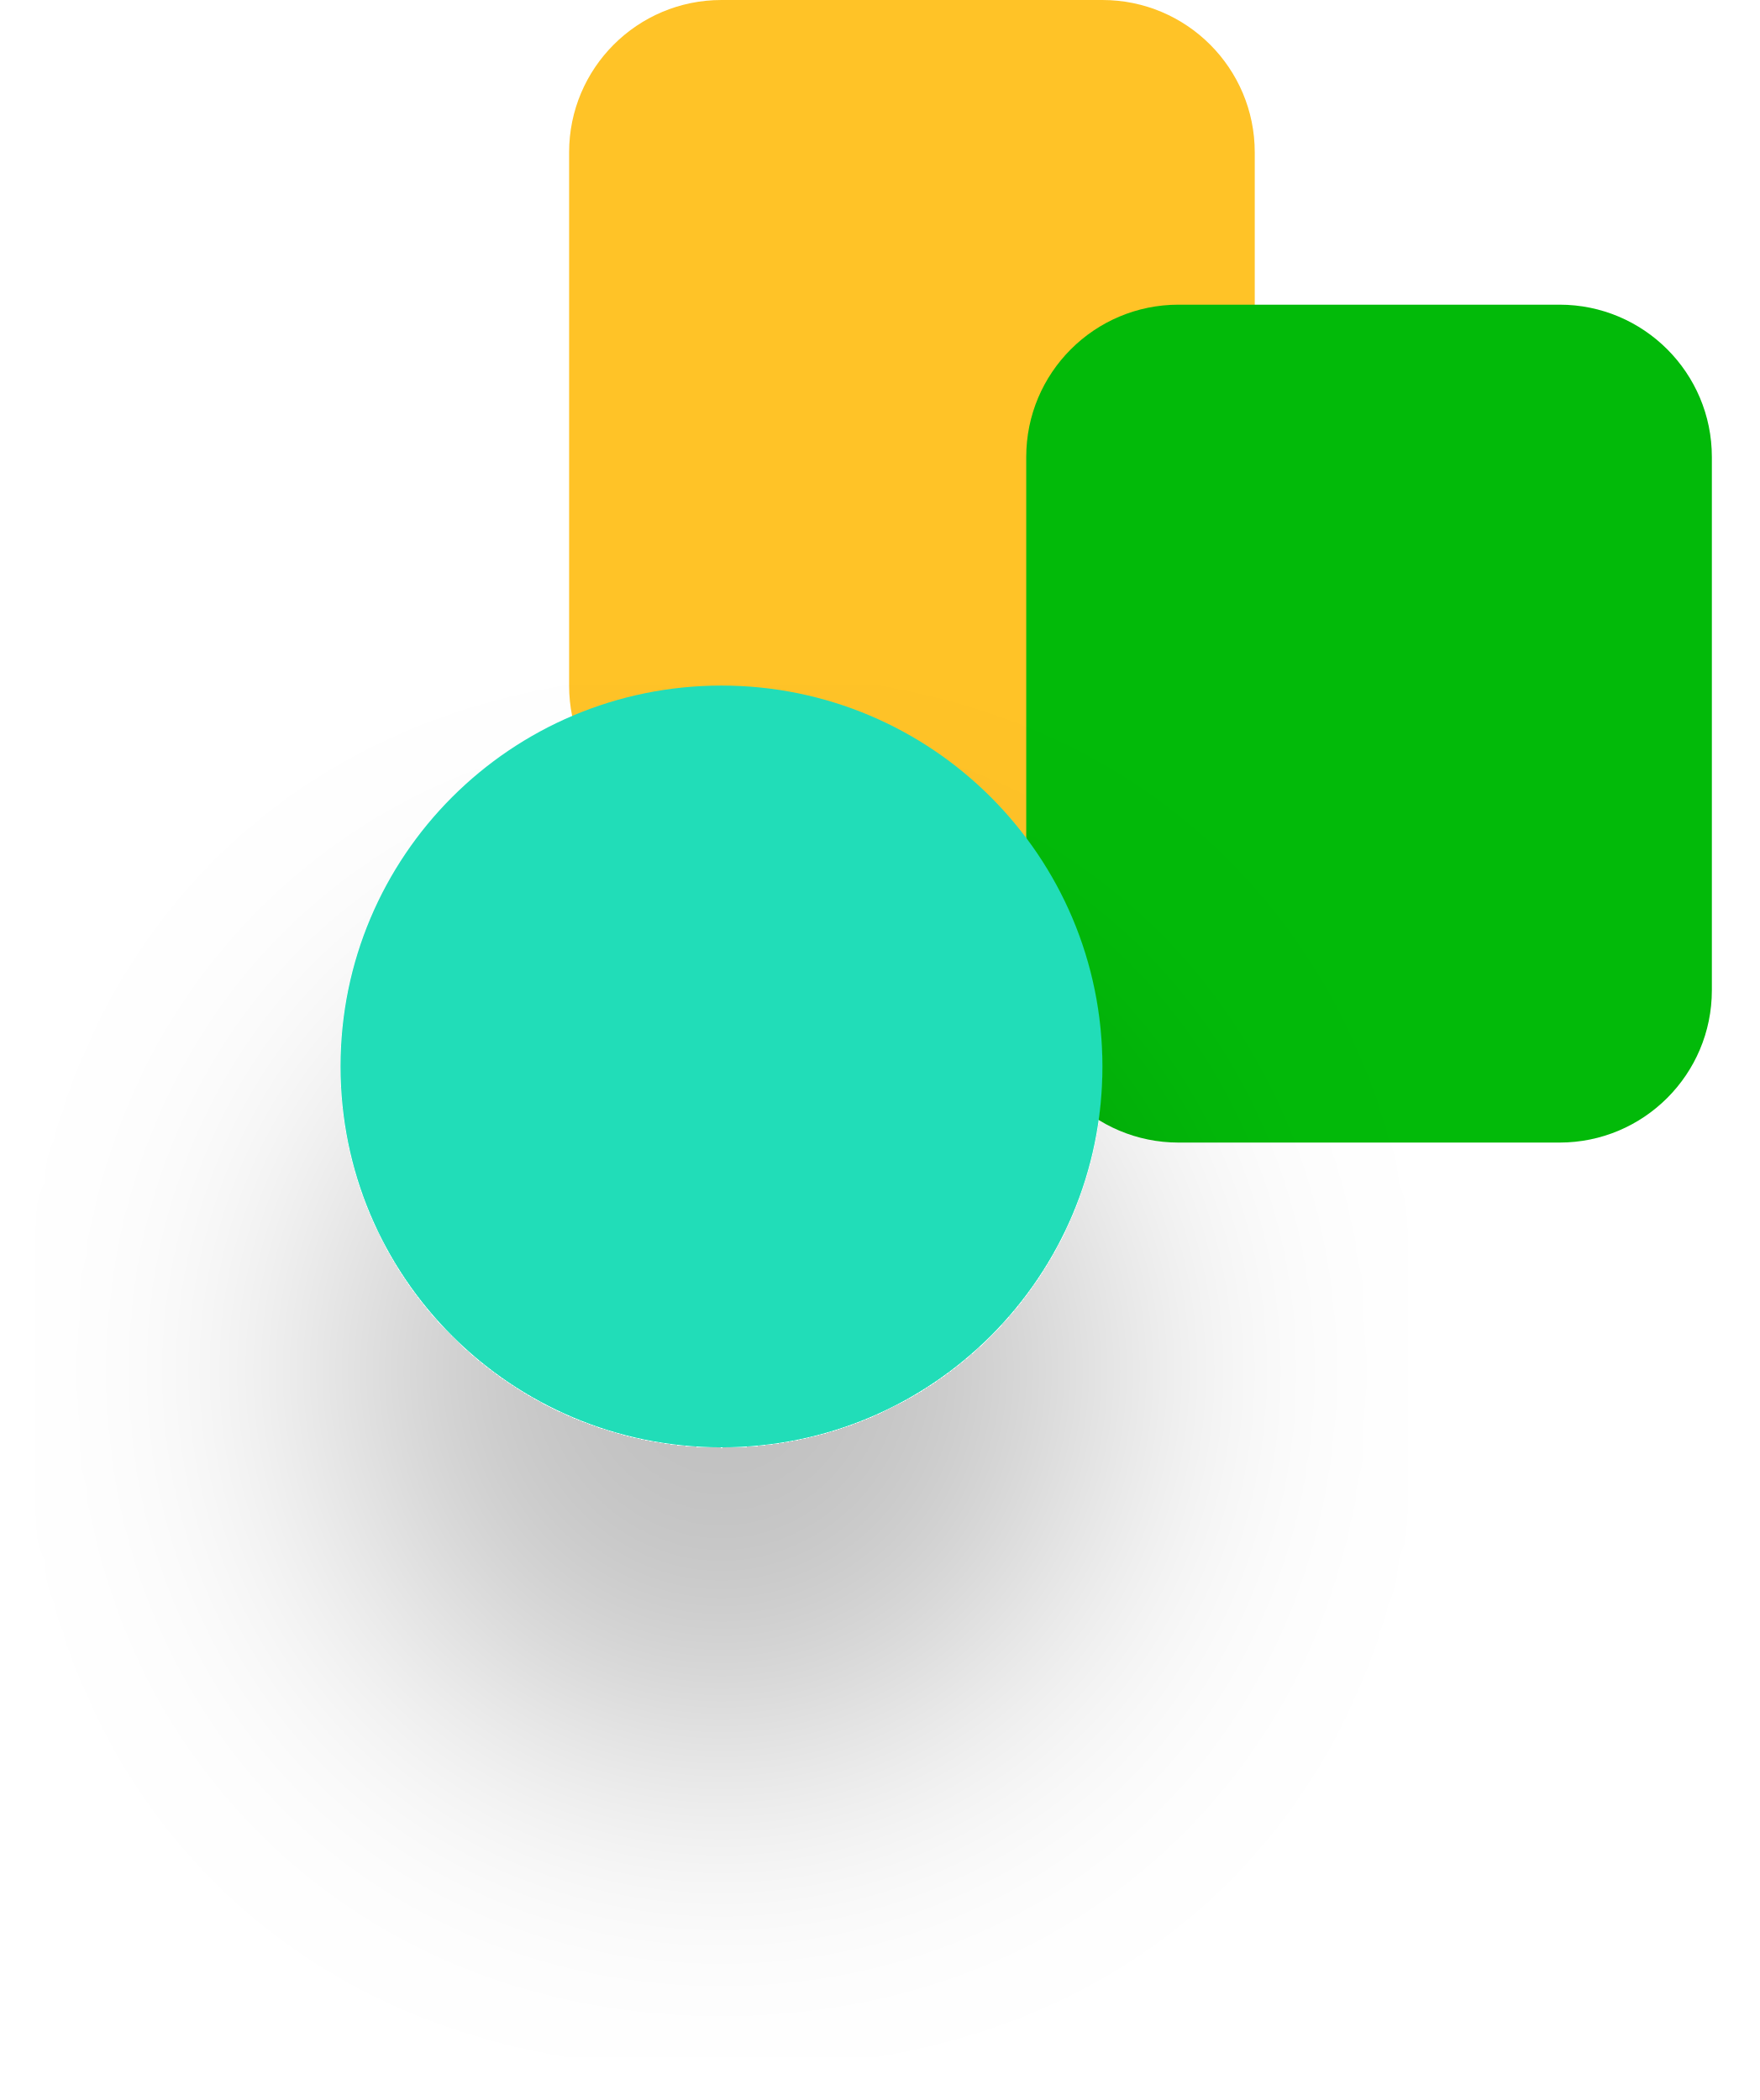
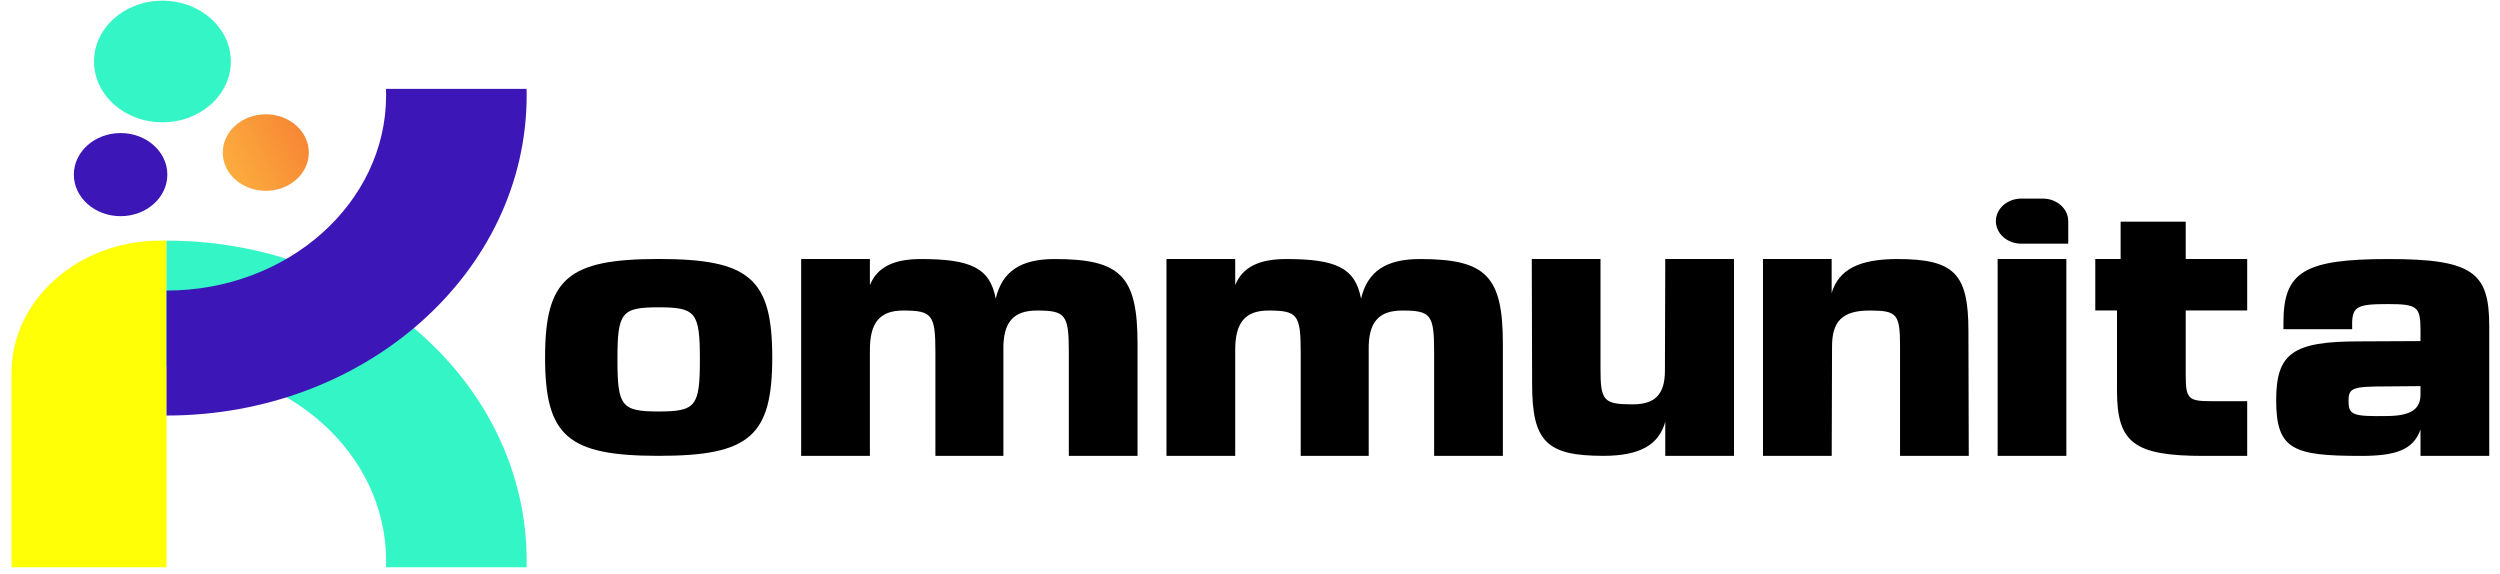
- <svg xmlns="http://www.w3.org/2000/svg" width="31" height="37" viewBox="0 0 31 37" fill="none">
-   <rect x="10.026" width="12.079" height="14.763" rx="2.684" fill="#FFC327" />
-   <rect x="18.079" y="5.368" width="12.079" height="14.763" rx="2.684" fill="#02BA09" />
-   <g filter="url(#filter0_d_233_262)">
-     <circle cx="12.71" cy="18.79" r="6.711" fill="#21DDB8" />
+ <svg xmlns="http://www.w3.org/2000/svg" width="170" height="39" viewBox="0 0 170 39" fill="none">
+   <path d="M44.789 17.611C50.962 17.611 52.513 18.941 52.513 24.304C52.513 29.667 50.962 30.997 44.789 30.997C38.615 30.997 37.065 29.667 37.065 24.304C37.065 18.941 38.615 17.611 44.789 17.611ZM41.986 24.438C41.986 27.63 42.255 27.98 44.789 27.98C47.322 27.98 47.592 27.63 47.592 24.438C47.592 21.246 47.322 20.897 44.789 20.897C42.255 20.897 41.986 21.246 41.986 24.438Z" fill="black" />
+   <path d="M59.153 17.611V19.388C59.647 18.164 60.776 17.615 62.619 17.615C65.989 17.615 67.316 18.205 67.709 20.307C68.153 18.449 69.406 17.615 71.719 17.615C76.219 17.615 77.353 18.774 77.353 23.389V31.001H72.68V23.938C72.68 21.401 72.46 21.116 70.517 21.116C68.893 21.116 68.203 21.925 68.23 23.784V31.001H63.607V23.938C63.607 21.401 63.387 21.116 61.416 21.116C59.843 21.116 59.153 21.925 59.153 23.784V31.001H54.479V17.611H59.153Z" fill="black" />
+   <path d="M83.994 17.611V19.388C84.488 18.164 85.617 17.615 87.46 17.615C90.831 17.615 92.157 18.205 92.55 20.307C92.994 18.449 94.247 17.615 96.561 17.615C101.061 17.615 102.195 18.774 102.195 23.389V31.001H97.521V23.938C97.521 21.401 97.302 21.116 95.358 21.116C93.735 21.116 93.044 21.925 93.072 23.784V31.001H88.448V23.938C88.448 21.401 88.229 21.116 86.258 21.116C84.684 21.116 83.994 21.925 83.994 23.784V31.001H79.32V17.611H83.994Z" fill="black" />
+   <path d="M113.238 31.001V28.679C112.795 30.277 111.468 30.997 109.031 30.997C105.144 30.997 104.184 30.013 104.184 26.097L104.161 17.611H108.834V25.113C108.834 27.256 109.054 27.496 111.025 27.496C112.548 27.496 113.215 26.817 113.215 25.198L113.238 17.611H117.912V30.997H113.238V31.001Z" fill="black" />
+   <path d="M124.552 17.611V19.933C125.018 18.335 126.422 17.615 129.006 17.615C132.893 17.615 133.853 18.599 133.853 22.515L133.876 31.001H129.203V23.564C129.203 21.356 129.006 21.116 127.136 21.116C125.265 21.116 124.579 21.86 124.579 23.564L124.556 31.001H119.883V17.611H124.556H124.552Z" fill="black" />
+   <path d="M137.439 13.505H138.916C139.867 13.505 140.64 14.192 140.64 15.037V16.57H137.444C136.493 16.57 135.72 15.883 135.72 15.037C135.72 14.192 136.493 13.505 137.444 13.505H137.439ZM140.512 17.611V31.001H135.839V17.611H140.512Z" fill="black" />
+   <path d="M152.809 31.001H149.859C145.135 31.001 143.956 30.127 143.956 26.581V21.112H142.479V17.611H144.203V15.074H148.629V17.611H152.809V21.112H148.629V25.508C148.629 27.105 148.803 27.28 150.326 27.28H152.809V30.997V31.001Z" fill="black" />
+   <path d="M169.268 22.165V31.001H164.594V29.207C164.1 30.606 162.888 31.001 160.551 31.001C155.937 31.001 154.78 30.586 154.78 27.215C154.78 24.023 155.91 23.214 160.414 23.214L164.594 23.194V22.45C164.594 20.852 164.375 20.677 162.381 20.677C160.144 20.677 159.898 20.852 159.948 22.385H155.274V21.925C155.274 18.469 156.701 17.615 162.431 17.615C168.161 17.615 169.268 18.534 169.268 22.165ZM162.381 28.289C163.931 28.268 164.594 27.829 164.594 26.825V26.256L162.381 26.276C159.971 26.276 159.701 26.361 159.701 27.26C159.701 28.224 159.971 28.329 162.381 28.289Z" fill="black" />
+   <path d="M11.045 8.316C13.613 8.316 15.696 6.465 15.696 4.181C15.696 1.897 13.613 0.046 11.045 0.046C8.476 0.046 6.394 1.897 6.394 4.181C6.394 6.465 8.476 8.316 11.045 8.316Z" fill="#34F5C6" />
+   <path d="M8.2 14.7C9.956 14.7 11.379 13.435 11.379 11.874C11.379 10.313 9.956 9.048 8.2 9.048C6.445 9.048 5.022 10.313 5.022 11.874C5.022 13.435 6.445 14.7 8.2 14.7Z" fill="#3C16B6" />
+   <path d="M18.074 12.976C19.69 12.976 21 11.811 21 10.374C21 8.937 19.69 7.772 18.074 7.772C16.457 7.772 15.147 8.937 15.147 10.374C15.147 11.811 16.457 12.976 18.074 12.976Z" fill="url(#paint0_linear_3301_9024)" />
+   <g style="mix-blend-mode:hard-light">
+     <path d="M10.903 16.363H11.324V38.576H0.783V25.357C0.783 20.392 5.315 16.363 10.899 16.363H10.903Z" fill="#FFC903" />
  </g>
+   <path d="M35.813 38.136C35.813 38.283 35.813 38.429 35.808 38.576H26.246C26.251 38.429 26.255 38.283 26.255 38.136C26.255 30.805 19.569 24.861 11.324 24.861V16.363C24.851 16.363 35.813 26.113 35.813 38.136Z" fill="#34F5C6" />
+   <path d="M35.813 6.483C35.813 6.336 35.813 6.19 35.808 6.043H26.246C26.246 6.043 26.255 6.336 26.255 6.483C26.255 13.814 19.569 19.758 11.324 19.758V28.256C24.851 28.256 35.813 18.506 35.813 6.483Z" fill="#3C16B6" />
  <defs>
-     <filter id="filter0_d_233_262" x="0.632" y="12.079" width="24.158" height="24.158" filterUnits="userSpaceOnUse" color-interpolation-filters="sRGB">
-       <feFlood flood-opacity="0" result="BackgroundImageFix" />
-       <feColorMatrix in="SourceAlpha" type="matrix" values="0 0 0 0 0 0 0 0 0 0 0 0 0 0 0 0 0 0 127 0" result="hardAlpha" />
-       <feOffset dy="5.368" />
-       <feGaussianBlur stdDeviation="2.684" />
-       <feComposite in2="hardAlpha" operator="out" />
-       <feColorMatrix type="matrix" values="0 0 0 0 0 0 0 0 0 0 0 0 0 0 0 0 0 0 0.25 0" />
-       <feBlend mode="normal" in2="BackgroundImageFix" result="effect1_dropShadow_233_262" />
-       <feBlend mode="normal" in="SourceGraphic" in2="effect1_dropShadow_233_262" result="shape" />
-     </filter>
+     <linearGradient id="paint0_linear_3301_9024" x1="14.624" y1="11.811" x2="26.383" y2="5.78" gradientUnits="userSpaceOnUse">
+       <stop stop-color="#FCB23F" />
+       <stop offset="1" stop-color="#F25C2C" />
+     </linearGradient>
  </defs>
</svg>
